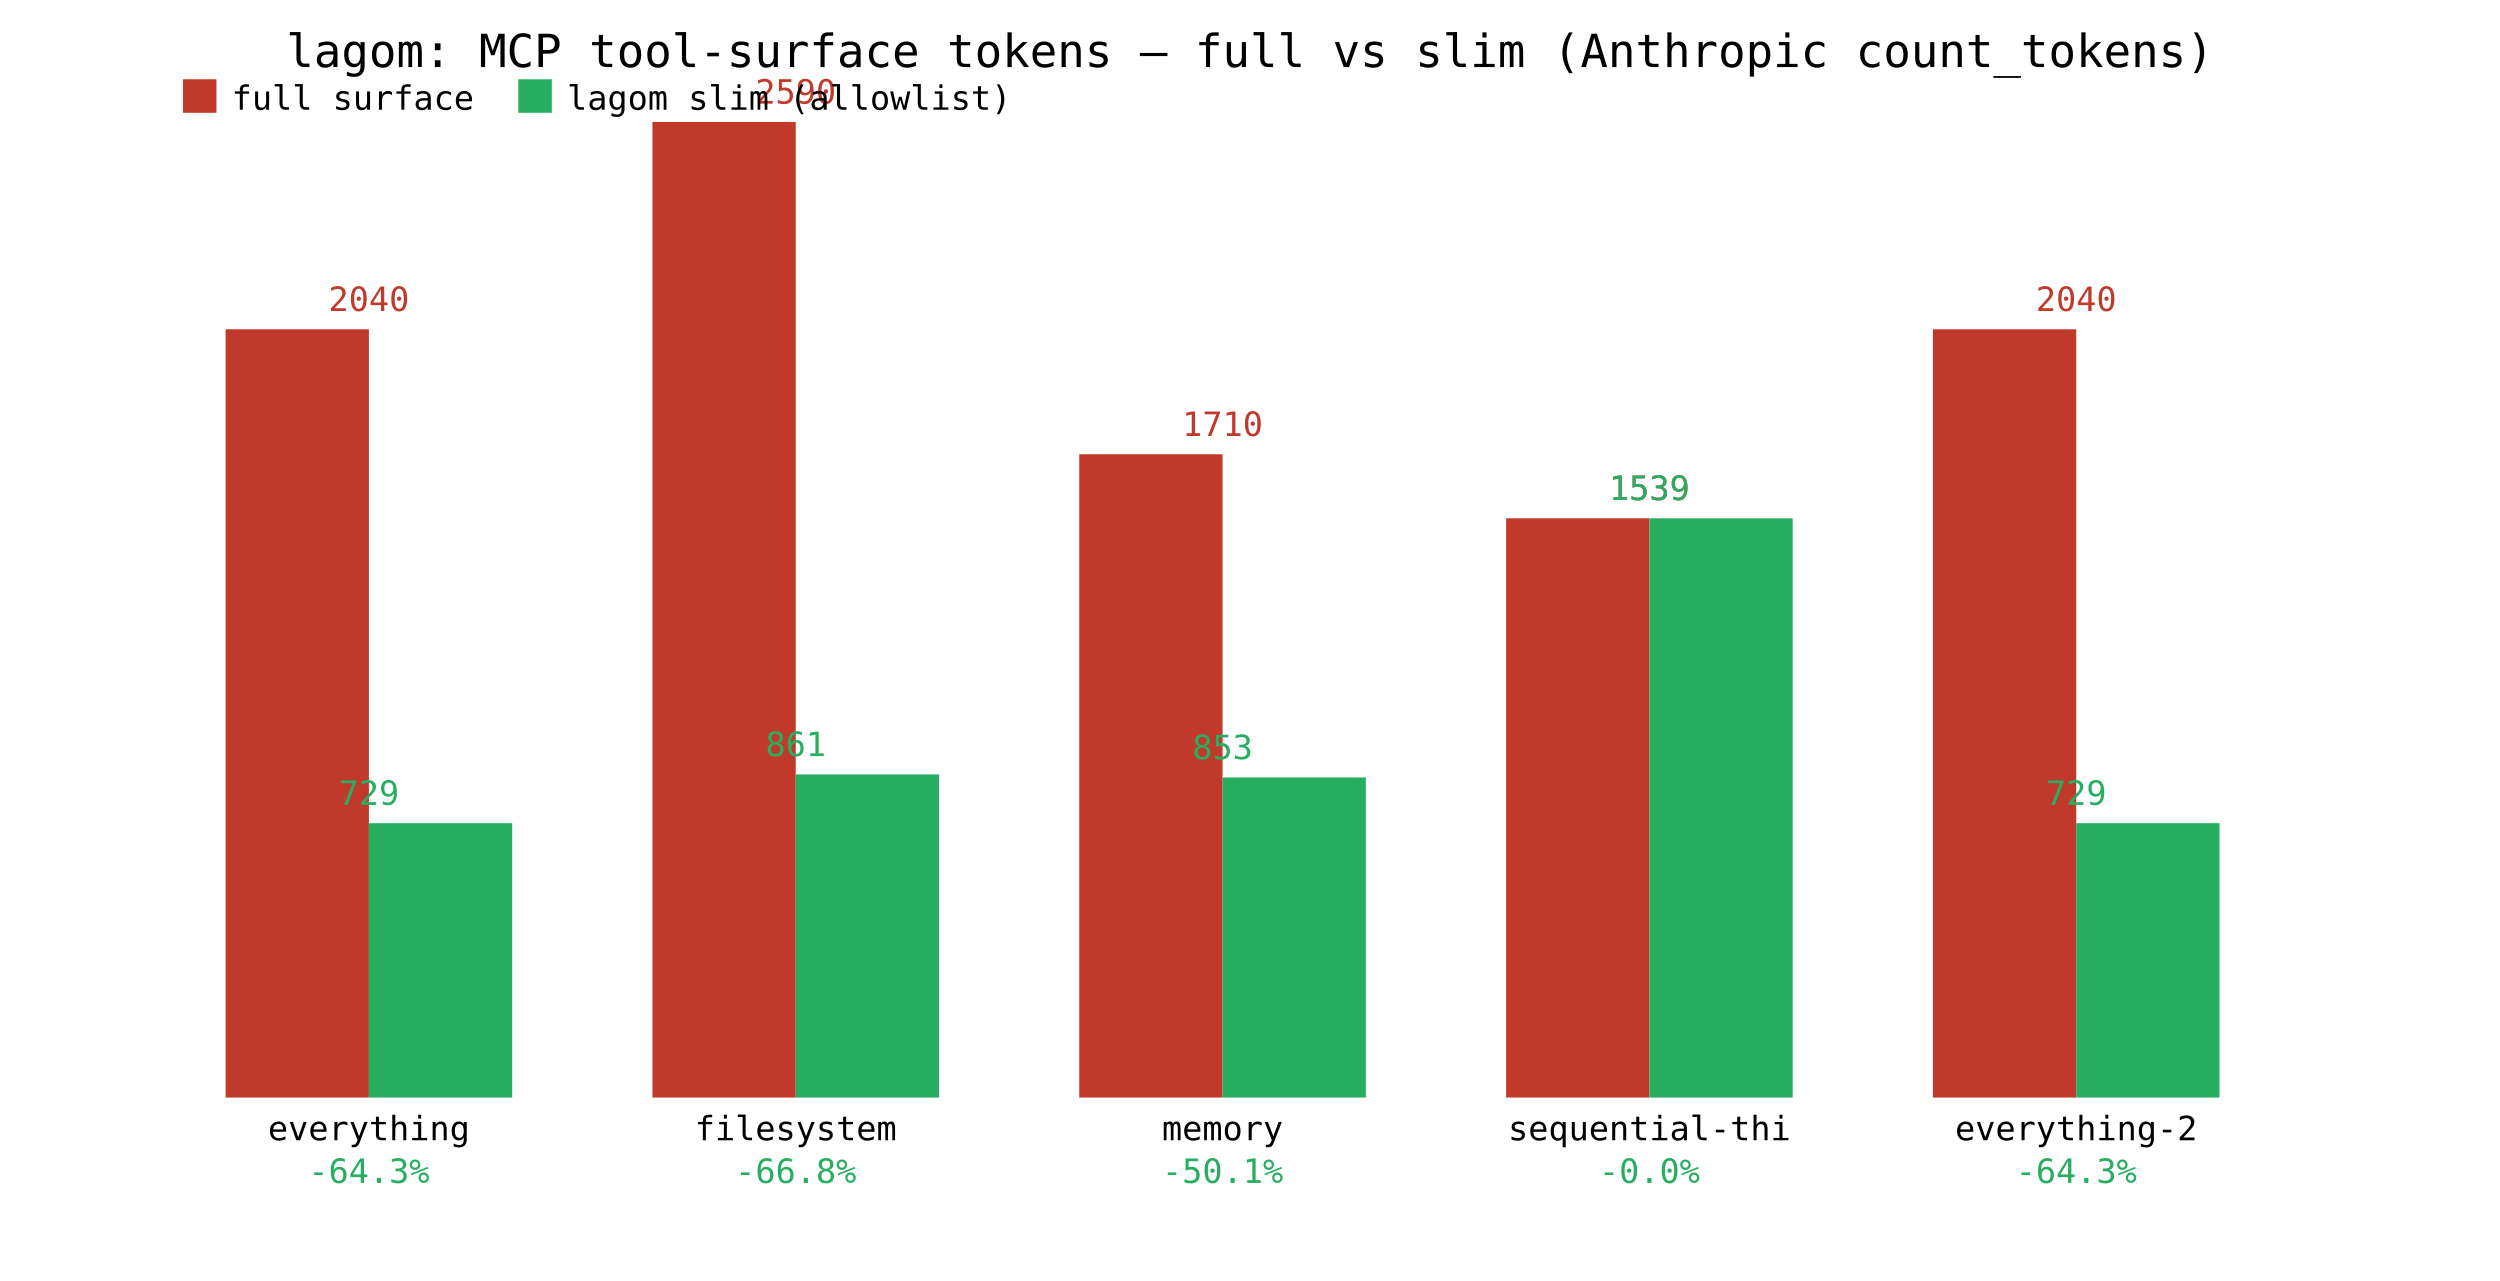
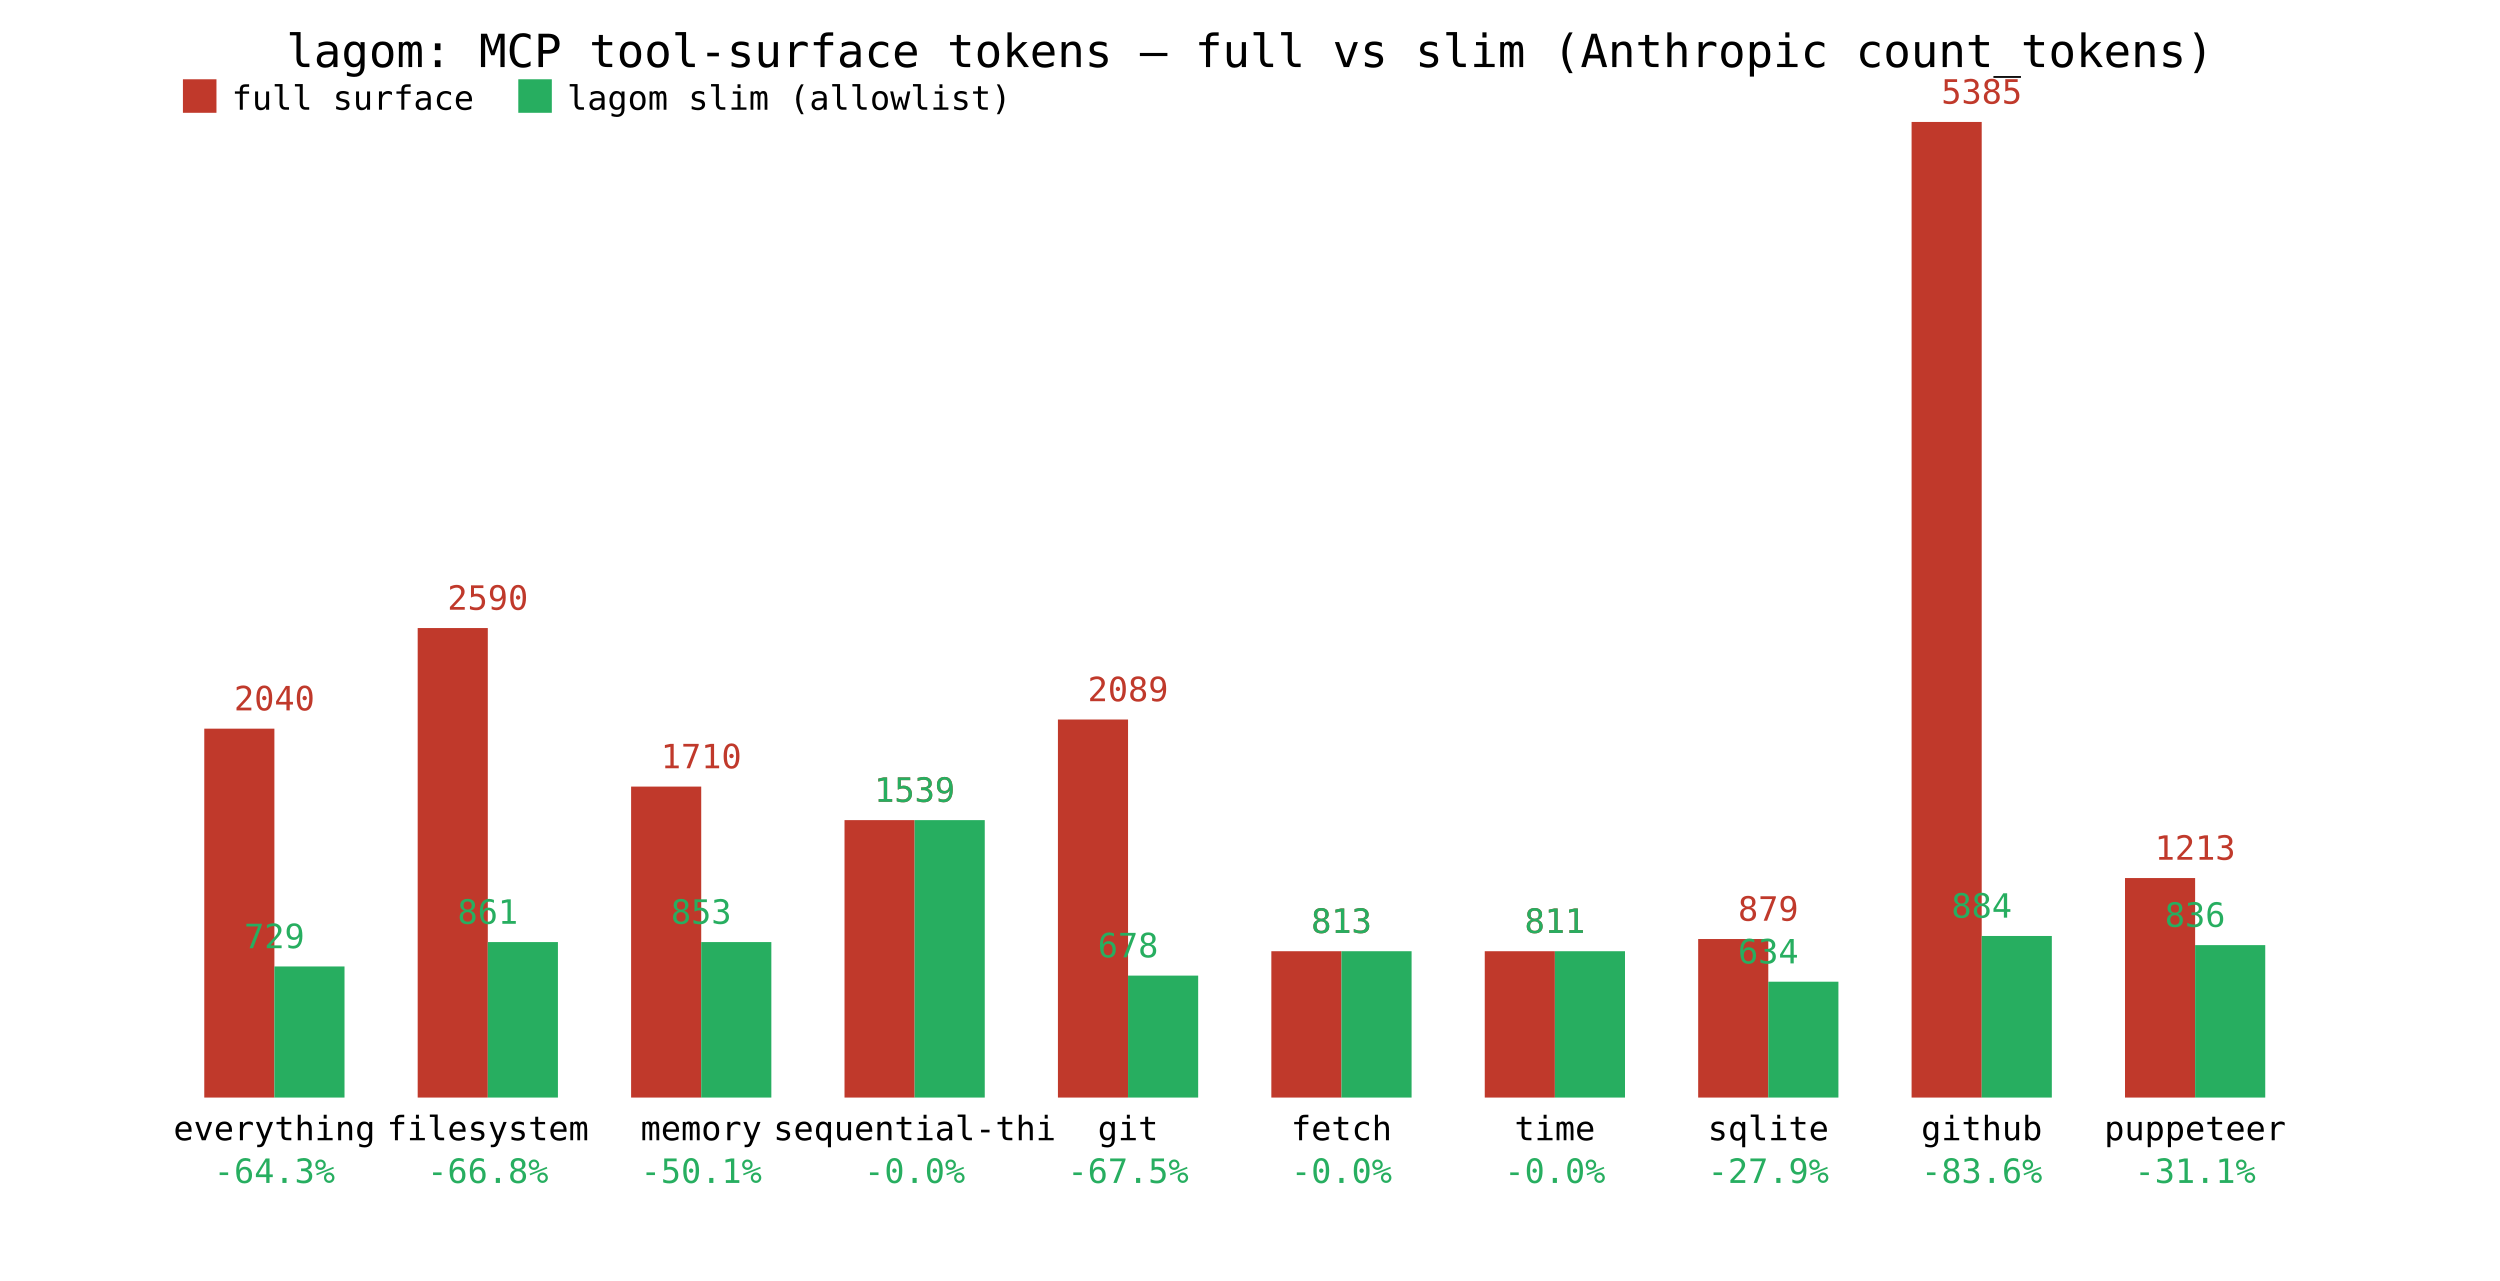
<svg xmlns="http://www.w3.org/2000/svg" width="820" height="420" font-family="monospace" font-size="11">
  <text x="410.0" y="22" text-anchor="middle" font-size="15">lagom: MCP tool-surface tokens — full vs slim (Anthropic count_tokens)</text>
-   <rect x="74" y="108" width="47" height="252" fill="#c0392b" />
-   <rect x="121" y="270" width="47" height="90" fill="#27ae60" />
-   <text x="121" y="102" text-anchor="middle" fill="#c0392b">2040</text>
-   <text x="121" y="264" text-anchor="middle" fill="#27ae60">729</text>
-   <text x="121" y="374" text-anchor="middle">everything</text>
-   <text x="121" y="388" text-anchor="middle" fill="#27ae60">-64.3%</text>
-   <rect x="214" y="40" width="47" height="320" fill="#c0392b" />
-   <rect x="261" y="254" width="47" height="106" fill="#27ae60" />
-   <text x="261" y="34" text-anchor="middle" fill="#c0392b">2590</text>
-   <text x="261" y="248" text-anchor="middle" fill="#27ae60">861</text>
-   <text x="261" y="374" text-anchor="middle">filesystem</text>
-   <text x="261" y="388" text-anchor="middle" fill="#27ae60">-66.8%</text>
-   <rect x="354" y="149" width="47" height="211" fill="#c0392b" />
-   <rect x="401" y="255" width="47" height="105" fill="#27ae60" />
-   <text x="401" y="143" text-anchor="middle" fill="#c0392b">1710</text>
-   <text x="401" y="249" text-anchor="middle" fill="#27ae60">853</text>
-   <text x="401" y="374" text-anchor="middle">memory</text>
-   <text x="401" y="388" text-anchor="middle" fill="#27ae60">-50.1%</text>
-   <rect x="494" y="170" width="47" height="190" fill="#c0392b" />
-   <rect x="541" y="170" width="47" height="190" fill="#27ae60" />
-   <text x="541" y="164" text-anchor="middle" fill="#c0392b">1539</text>
-   <text x="541" y="164" text-anchor="middle" fill="#27ae60">1539</text>
-   <text x="541" y="374" text-anchor="middle">sequential-thi</text>
-   <text x="541" y="388" text-anchor="middle" fill="#27ae60">-0.0%</text>
-   <rect x="634" y="108" width="47" height="252" fill="#c0392b" />
-   <rect x="681" y="270" width="47" height="90" fill="#27ae60" />
-   <text x="681" y="102" text-anchor="middle" fill="#c0392b">2040</text>
-   <text x="681" y="264" text-anchor="middle" fill="#27ae60">729</text>
-   <text x="681" y="374" text-anchor="middle">everything-2</text>
-   <text x="681" y="388" text-anchor="middle" fill="#27ae60">-64.3%</text>
+   <rect x="67" y="239" width="23" height="121" fill="#c0392b" />
+   <rect x="90" y="317" width="23" height="43" fill="#27ae60" />
+   <text x="90" y="233" text-anchor="middle" fill="#c0392b">2040</text>
+   <text x="90" y="311" text-anchor="middle" fill="#27ae60">729</text>
+   <text x="90" y="374" text-anchor="middle">everything</text>
+   <text x="90" y="388" text-anchor="middle" fill="#27ae60">-64.3%</text>
+   <rect x="137" y="206" width="23" height="154" fill="#c0392b" />
+   <rect x="160" y="309" width="23" height="51" fill="#27ae60" />
+   <text x="160" y="200" text-anchor="middle" fill="#c0392b">2590</text>
+   <text x="160" y="303" text-anchor="middle" fill="#27ae60">861</text>
+   <text x="160" y="374" text-anchor="middle">filesystem</text>
+   <text x="160" y="388" text-anchor="middle" fill="#27ae60">-66.8%</text>
+   <rect x="207" y="258" width="23" height="102" fill="#c0392b" />
+   <rect x="230" y="309" width="23" height="51" fill="#27ae60" />
+   <text x="230" y="252" text-anchor="middle" fill="#c0392b">1710</text>
+   <text x="230" y="303" text-anchor="middle" fill="#27ae60">853</text>
+   <text x="230" y="374" text-anchor="middle">memory</text>
+   <text x="230" y="388" text-anchor="middle" fill="#27ae60">-50.1%</text>
+   <rect x="277" y="269" width="23" height="91" fill="#c0392b" />
+   <rect x="300" y="269" width="23" height="91" fill="#27ae60" />
+   <text x="300" y="263" text-anchor="middle" fill="#c0392b">1539</text>
+   <text x="300" y="263" text-anchor="middle" fill="#27ae60">1539</text>
+   <text x="300" y="374" text-anchor="middle">sequential-thi</text>
+   <text x="300" y="388" text-anchor="middle" fill="#27ae60">-0.0%</text>
+   <rect x="347" y="236" width="23" height="124" fill="#c0392b" />
+   <rect x="370" y="320" width="23" height="40" fill="#27ae60" />
+   <text x="370" y="230" text-anchor="middle" fill="#c0392b">2089</text>
+   <text x="370" y="314" text-anchor="middle" fill="#27ae60">678</text>
+   <text x="370" y="374" text-anchor="middle">git</text>
+   <text x="370" y="388" text-anchor="middle" fill="#27ae60">-67.5%</text>
+   <rect x="417" y="312" width="23" height="48" fill="#c0392b" />
+   <rect x="440" y="312" width="23" height="48" fill="#27ae60" />
+   <text x="440" y="306" text-anchor="middle" fill="#c0392b">813</text>
+   <text x="440" y="306" text-anchor="middle" fill="#27ae60">813</text>
+   <text x="440" y="374" text-anchor="middle">fetch</text>
+   <text x="440" y="388" text-anchor="middle" fill="#27ae60">-0.0%</text>
+   <rect x="487" y="312" width="23" height="48" fill="#c0392b" />
+   <rect x="510" y="312" width="23" height="48" fill="#27ae60" />
+   <text x="510" y="306" text-anchor="middle" fill="#c0392b">811</text>
+   <text x="510" y="306" text-anchor="middle" fill="#27ae60">811</text>
+   <text x="510" y="374" text-anchor="middle">time</text>
+   <text x="510" y="388" text-anchor="middle" fill="#27ae60">-0.0%</text>
+   <rect x="557" y="308" width="23" height="52" fill="#c0392b" />
+   <rect x="580" y="322" width="23" height="38" fill="#27ae60" />
+   <text x="580" y="302" text-anchor="middle" fill="#c0392b">879</text>
+   <text x="580" y="316" text-anchor="middle" fill="#27ae60">634</text>
+   <text x="580" y="374" text-anchor="middle">sqlite</text>
+   <text x="580" y="388" text-anchor="middle" fill="#27ae60">-27.9%</text>
+   <rect x="627" y="40" width="23" height="320" fill="#c0392b" />
+   <rect x="650" y="307" width="23" height="53" fill="#27ae60" />
+   <text x="650" y="34" text-anchor="middle" fill="#c0392b">5385</text>
+   <text x="650" y="301" text-anchor="middle" fill="#27ae60">884</text>
+   <text x="650" y="374" text-anchor="middle">github</text>
+   <text x="650" y="388" text-anchor="middle" fill="#27ae60">-83.6%</text>
+   <rect x="697" y="288" width="23" height="72" fill="#c0392b" />
+   <rect x="720" y="310" width="23" height="50" fill="#27ae60" />
+   <text x="720" y="282" text-anchor="middle" fill="#c0392b">1213</text>
+   <text x="720" y="304" text-anchor="middle" fill="#27ae60">836</text>
+   <text x="720" y="374" text-anchor="middle">puppeteer</text>
+   <text x="720" y="388" text-anchor="middle" fill="#27ae60">-31.1%</text>
  <rect x="60" y="26" width="11" height="11" fill="#c0392b" />
  <text x="76" y="36">full surface</text>
  <rect x="170" y="26" width="11" height="11" fill="#27ae60" />
  <text x="186" y="36">lagom slim (allowlist)</text>
</svg>
